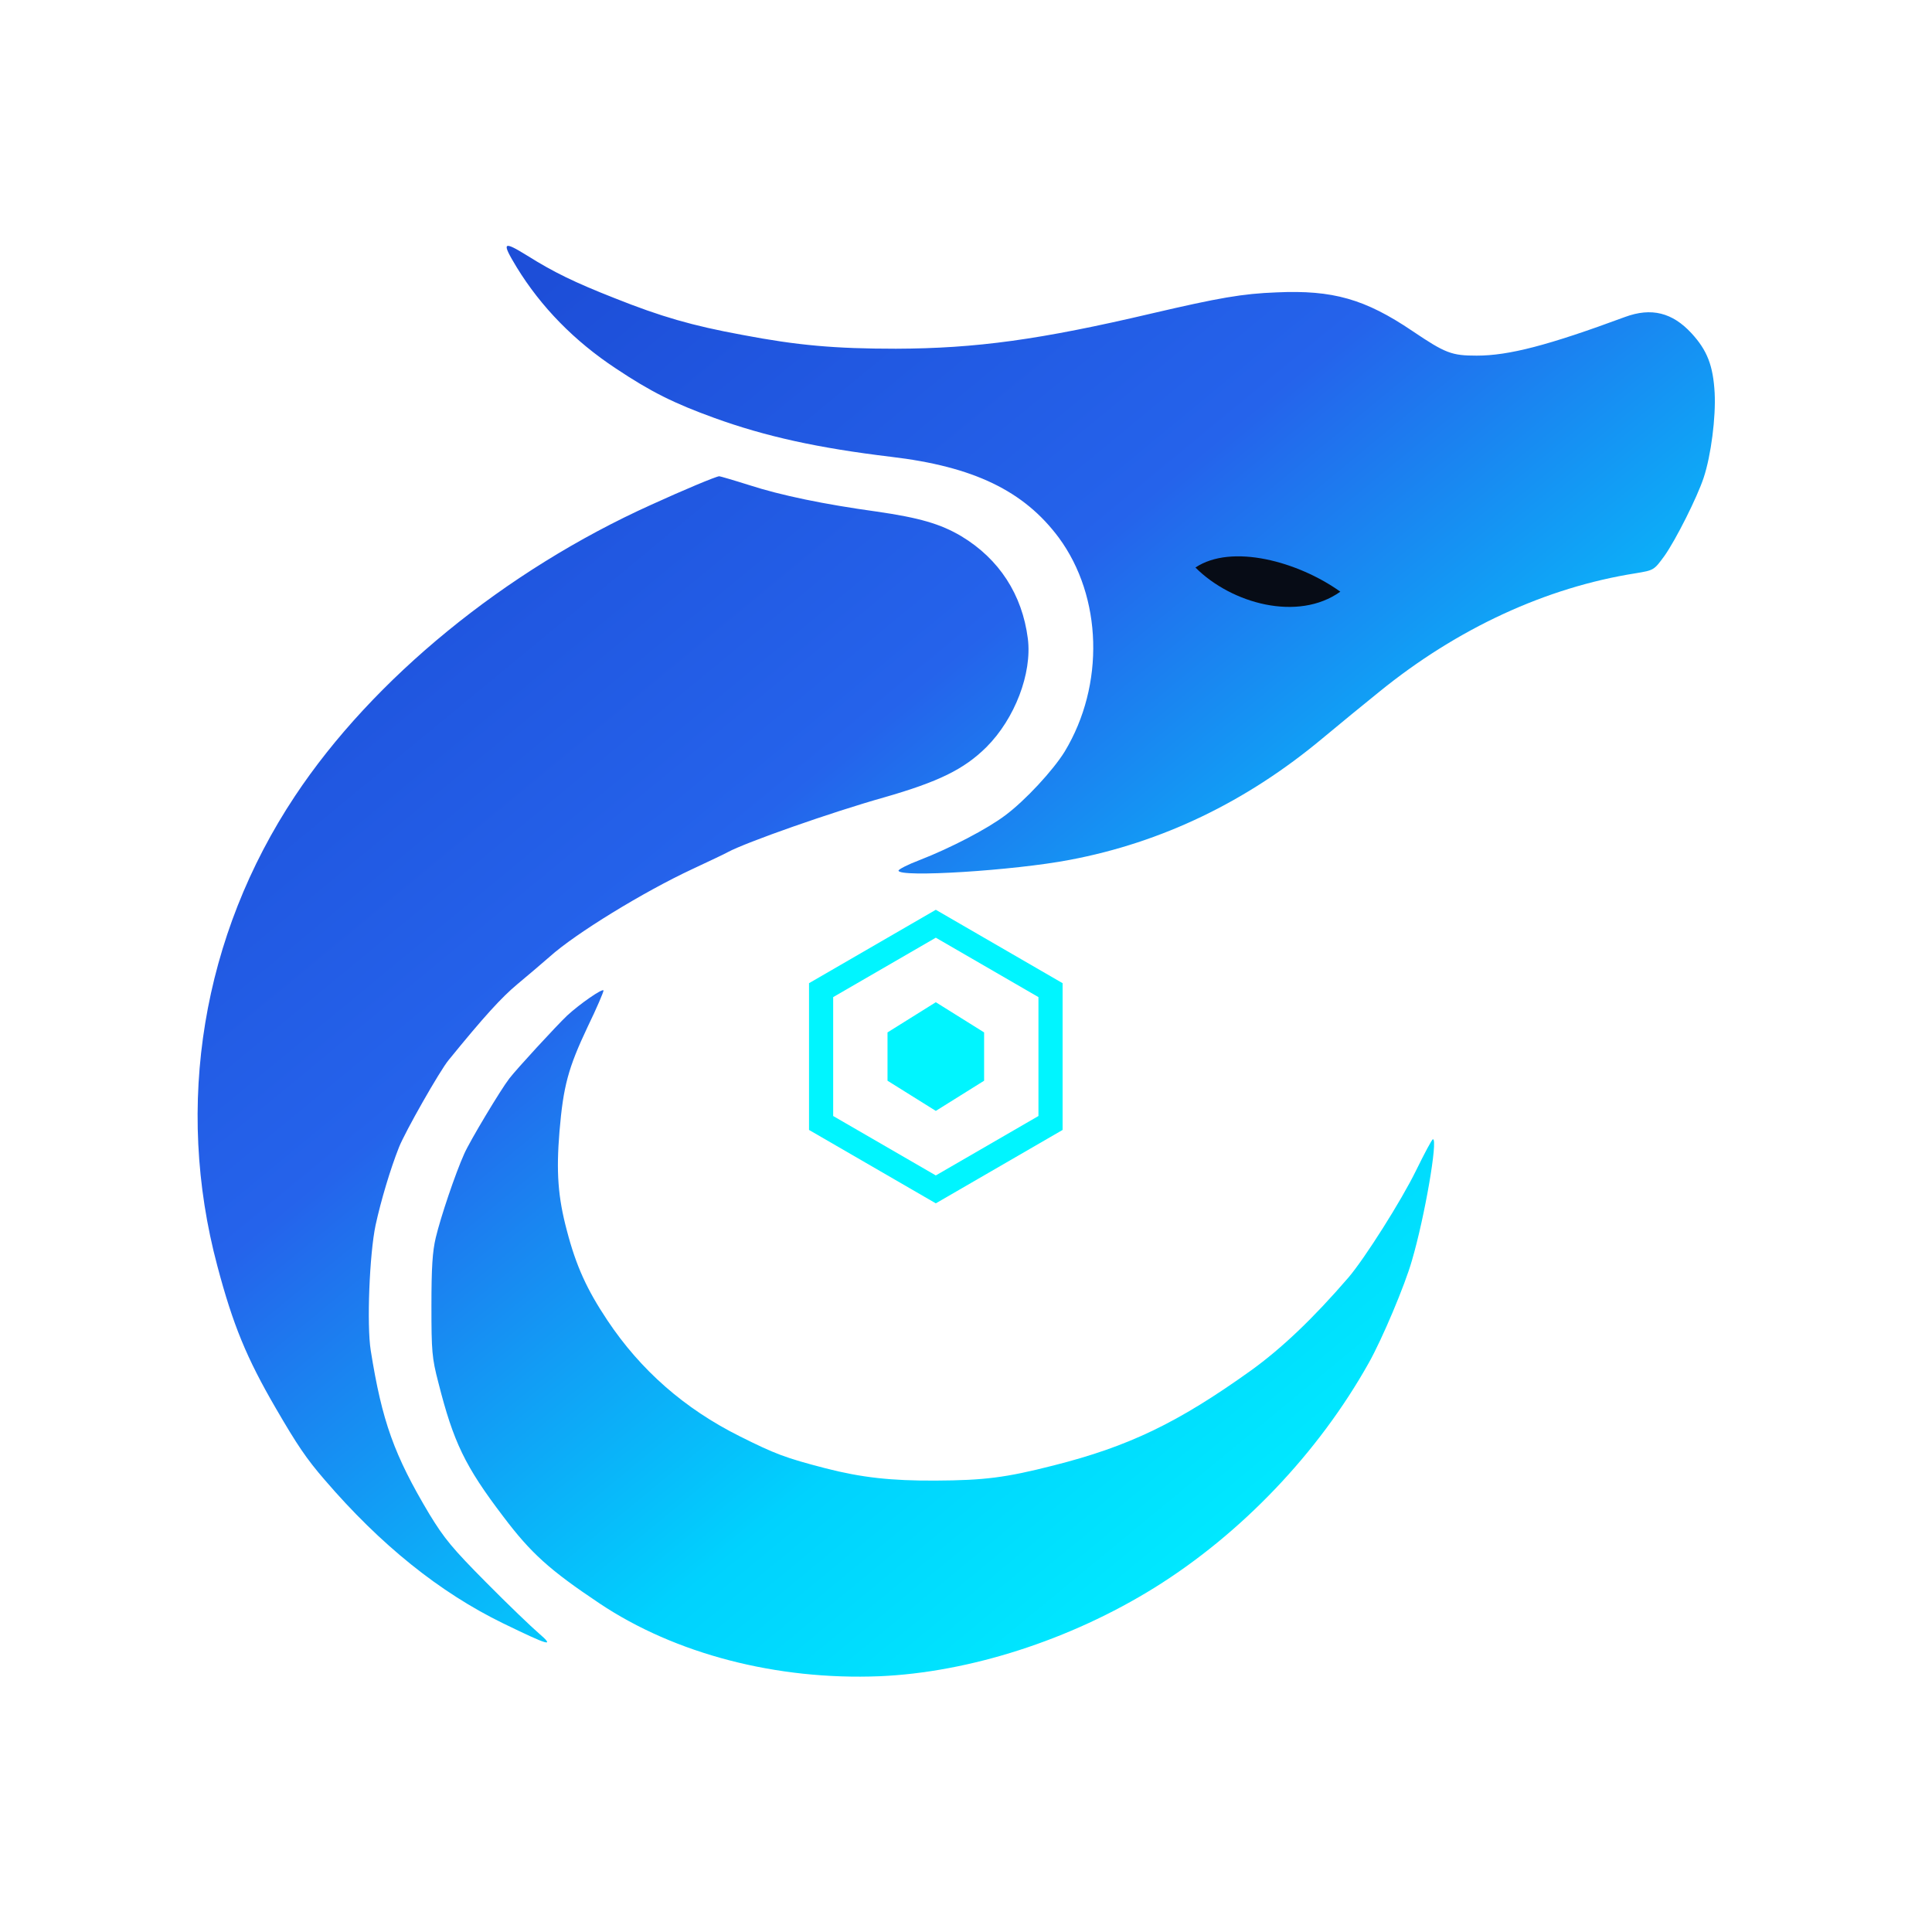
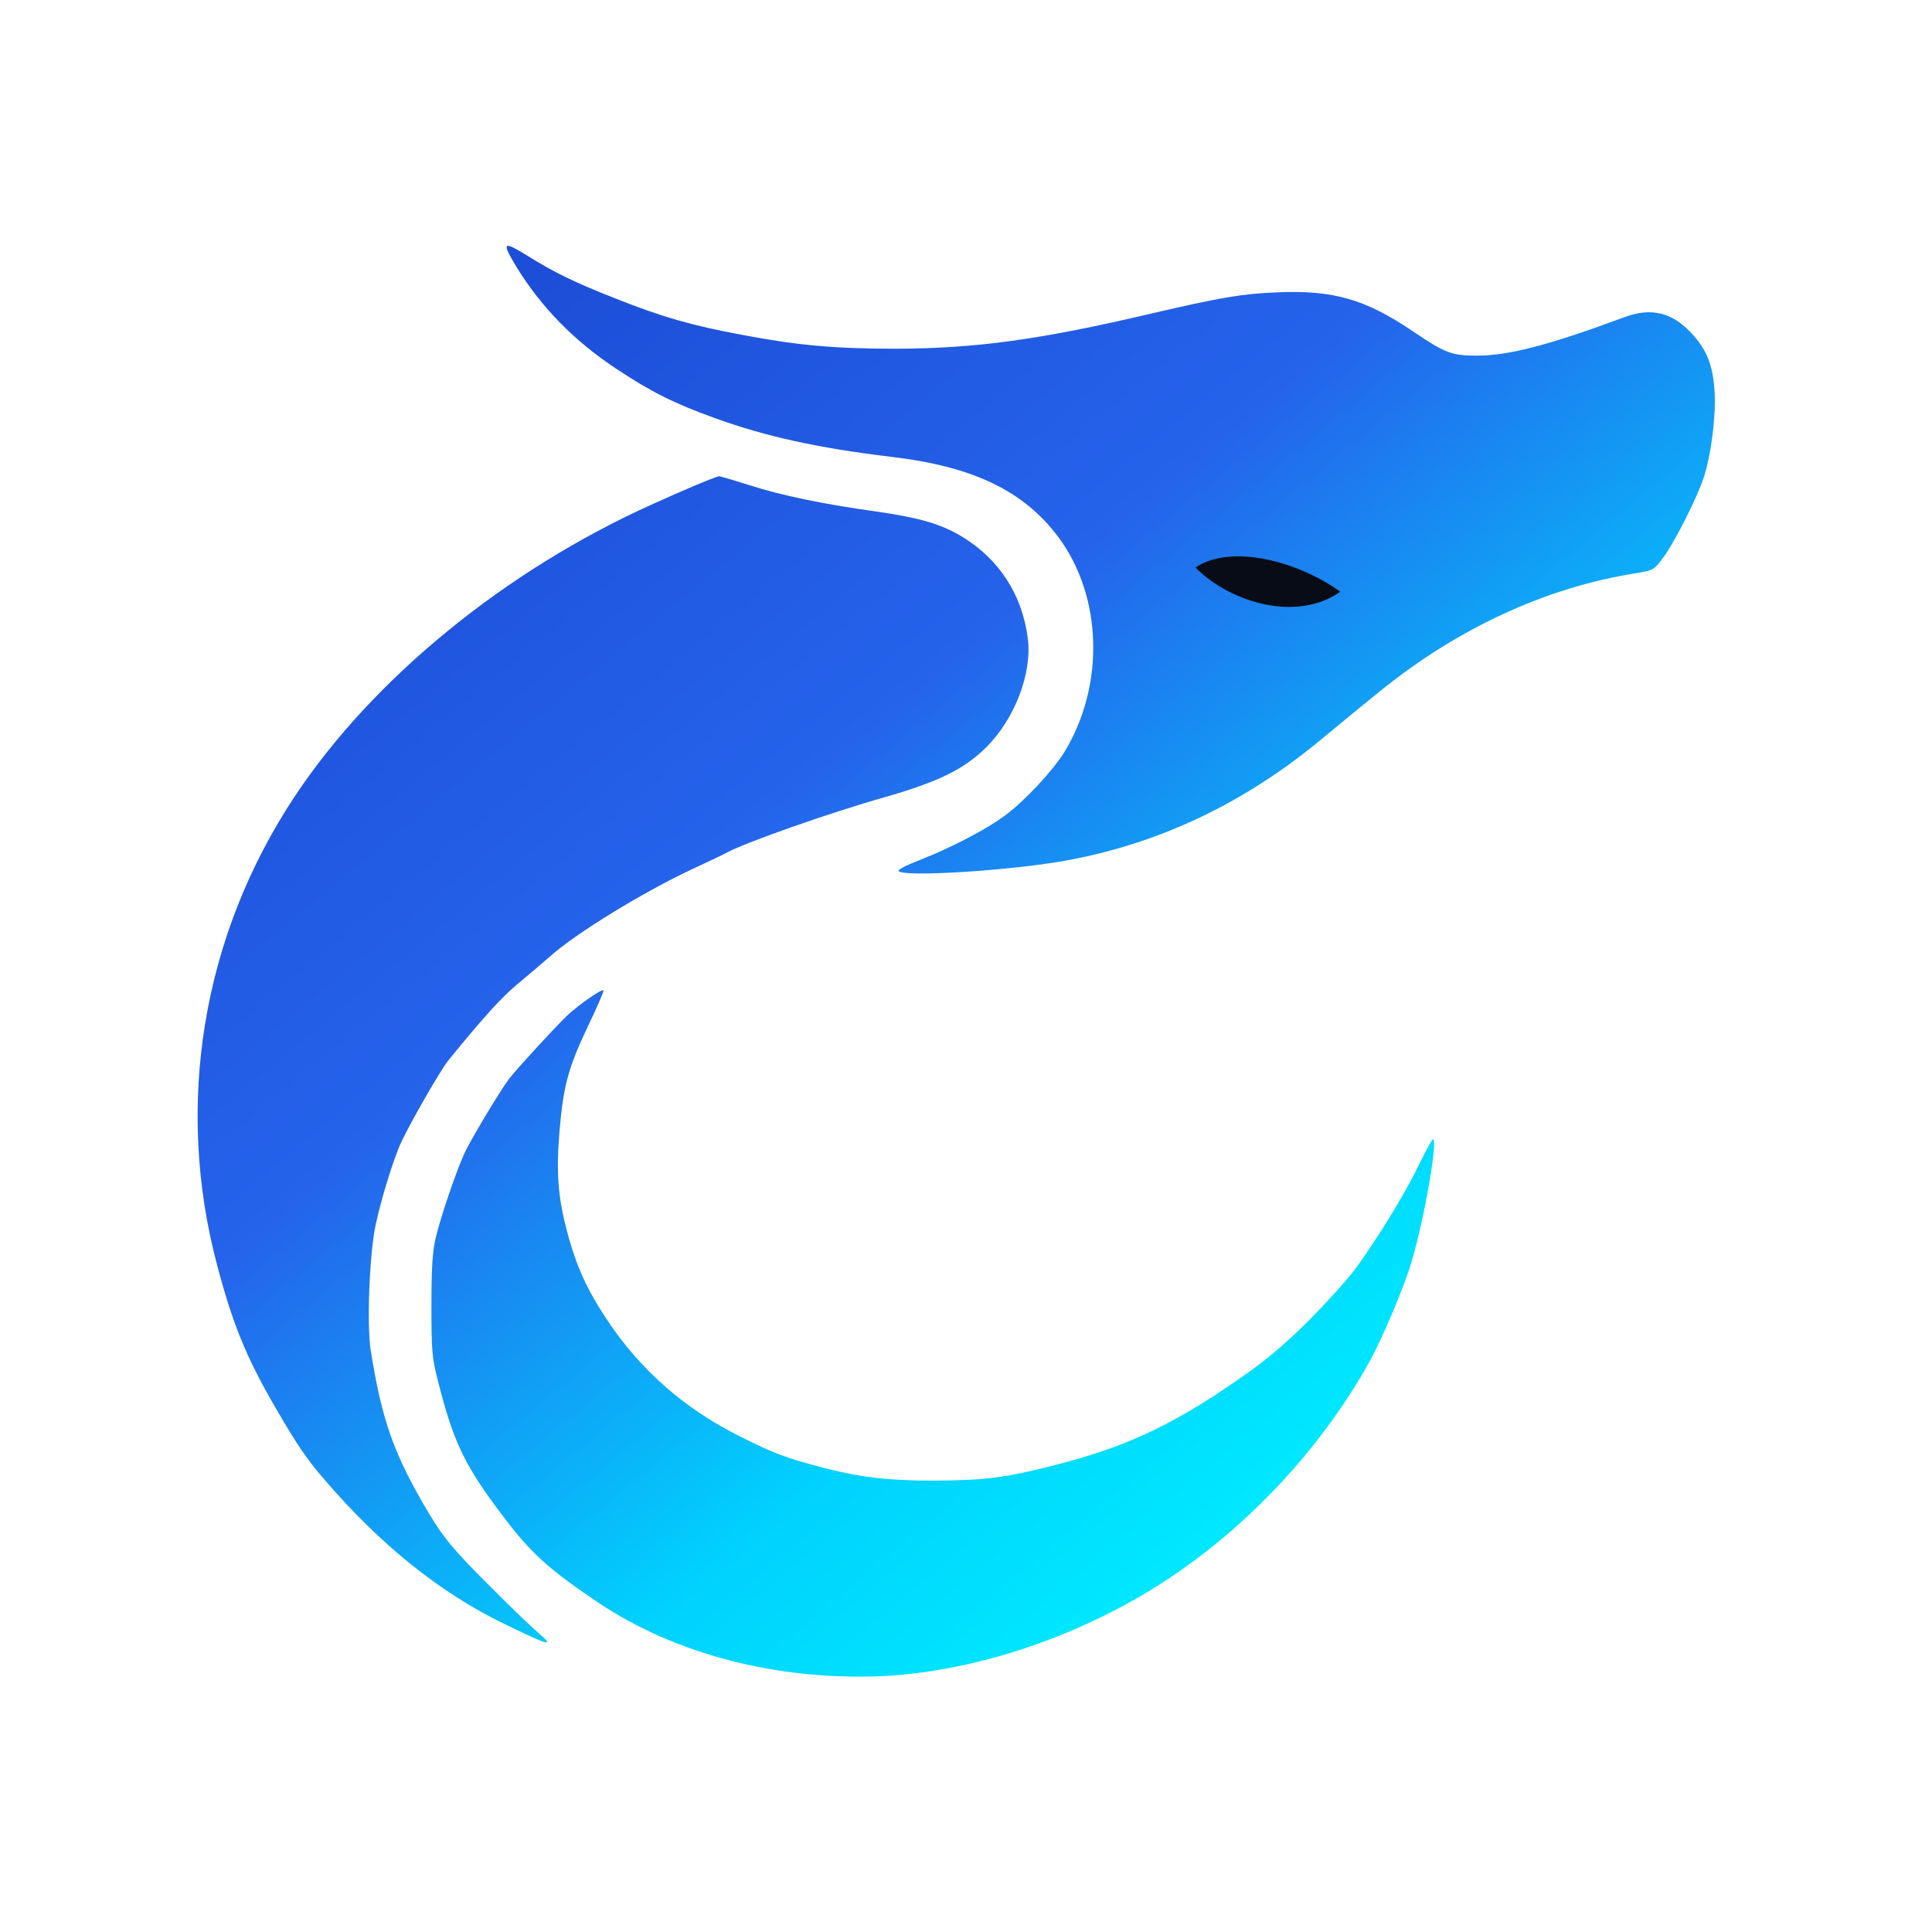
- <svg xmlns="http://www.w3.org/2000/svg" width="320" height="320" viewBox="0 0 320 320" role="img" aria-label="forge-enterprise 螭龙变体图标">
+ <svg xmlns="http://www.w3.org/2000/svg" width="320" height="320" viewBox="0 0 320 320" role="img" aria-label="河洛苍螭 · 彩色主图标">
  <defs>
    <linearGradient id="cyberLongGrad" x1="15%" y1="90%" x2="85%" y2="10%">
      <stop offset="0%" stop-color="#1D4ED8" />
      <stop offset="35%" stop-color="#2563EB" />
      <stop offset="70%" stop-color="#00D2FE" />
      <stop offset="100%" stop-color="#00F5FF" />
    </linearGradient>
    <radialGradient id="squircleBg" cx="50%" cy="30%" r="80%">
      <stop offset="0%" stop-color="#141F38" />
      <stop offset="60%" stop-color="#0B1224" />
      <stop offset="100%" stop-color="#050811" />
    </radialGradient>
    <radialGradient id="ambientGlow" cx="50%" cy="50%" r="50%">
      <stop offset="0%" stop-color="#00F5FF" stop-opacity="0.28" />
      <stop offset="100%" stop-color="#1D4ED8" stop-opacity="0.0" />
    </radialGradient>
  </defs>
  <g transform="translate(0, 0)">
    <g transform="translate(160, 160) scale(0.04241491, -0.04241491) translate(-5153.5, 23.5)" fill="url(#cyberLongGrad)">
      <path d="m3441 2750 c102 -64 184 -104 339 -165 183 -73 304 -108 500 -144 215 -41 361 -54 600 -54 312 1 562 35 1000 138 262 61 353 77 486 82 220 10 346 -26 531 -151 129 -87 153 -96 251 -96 125 0 279 40 579 151 103 38 185 17 259 -63 62 -67 85 -127 91 -233 5 -95 -14 -245 -43 -332 -25 -76 -109 -243 -153 -305 -41 -56 -41 -56 -113 -68 -349 -55 -696 -215 -1001 -463 -56 -45 -156 -127 -222 -182 -296 -247 -626 -406 -986 -474 -219 -42 -669 -70 -669 -42 0 5 37 24 82 41 121 47 265 122 335 175 78 58 187 176 232 249 157 260 147 604 -23 835 -136 183 -333 278 -656 316 -283 34 -489 79 -690 152 -157 57 -246 101 -384 193 -162 107 -292 240 -387 395 -60 99 -55 105 42 45z m864 -895 c126 -41 297 -76 500 -104 166 -24 249 -48 330 -96 148 -89 238 -228 260 -400 17 -136 -51 -313 -162 -424 -88 -87 -187 -135 -399 -196 -206 -58 -541 -176 -611 -214 -10 -6 -72 -35 -138 -66 -191 -89 -457 -252 -557 -342 -30 -26 -87 -75 -127 -108 -61 -51 -129 -125 -268 -296 -34 -41 -170 -280 -194 -341 -34 -86 -70 -207 -91 -303 -24 -113 -35 -390 -19 -490 44 -276 91 -408 229 -639 58 -95 89 -133 222 -267 85 -86 178 -175 205 -198 65 -56 41 -49 -140 39 -246 120 -477 305 -696 560 -71 82 -108 137 -191 280 -114 196 -167 325 -228 555 -168 629 -59 1290 303 1835 304 458 820 880 1392 1138 125 57 251 110 265 111 3 0 55 -15 115 -34z m-629 -2116 c-76 -161 -95 -231 -110 -409 -13 -158 -6 -256 29 -387 36 -138 78 -230 158 -350 130 -195 301 -345 517 -453 138 -69 177 -84 335 -125 140 -36 256 -49 430 -48 189 1 272 11 460 59 293 74 485 166 770 370 121 87 244 204 382 364 64 75 207 301 264 418 33 67 62 122 66 122 20 0 -32 -303 -82 -473 -27 -96 -117 -309 -169 -401 -196 -350 -497 -666 -836 -877 -330 -205 -724 -331 -1074 -346 -402 -16 -798 87 -1093 284 -196 131 -268 196 -376 339 -150 197 -195 291 -254 524 -25 96 -27 122 -27 300 0 148 4 212 17 266 19 80 76 249 111 327 22 50 142 250 176 294 30 39 184 206 226 246 50 46 138 107 142 98 1 -4 -26 -68 -62 -142z" />
    </g>
    <path d="M 198 94 C 204 90 215 93 222 98 C 215 103 204 100 198 94 Z" transform="translate(160, 160) scale(1.0) translate(-160, -160)" fill="#070C16" />
  </g>
-   <g transform="translate(155, 175)">
-     <polygon points="0,-22 19,-11 19,11 0,22 -19,11 -19,-11" stroke="#00F5FF" stroke-width="4" fill="none" />
-     <polygon points="0,-9 8,-4 8,4 0,9 -8,4 -8,-4" fill="#00F5FF" />
-   </g>
</svg>
